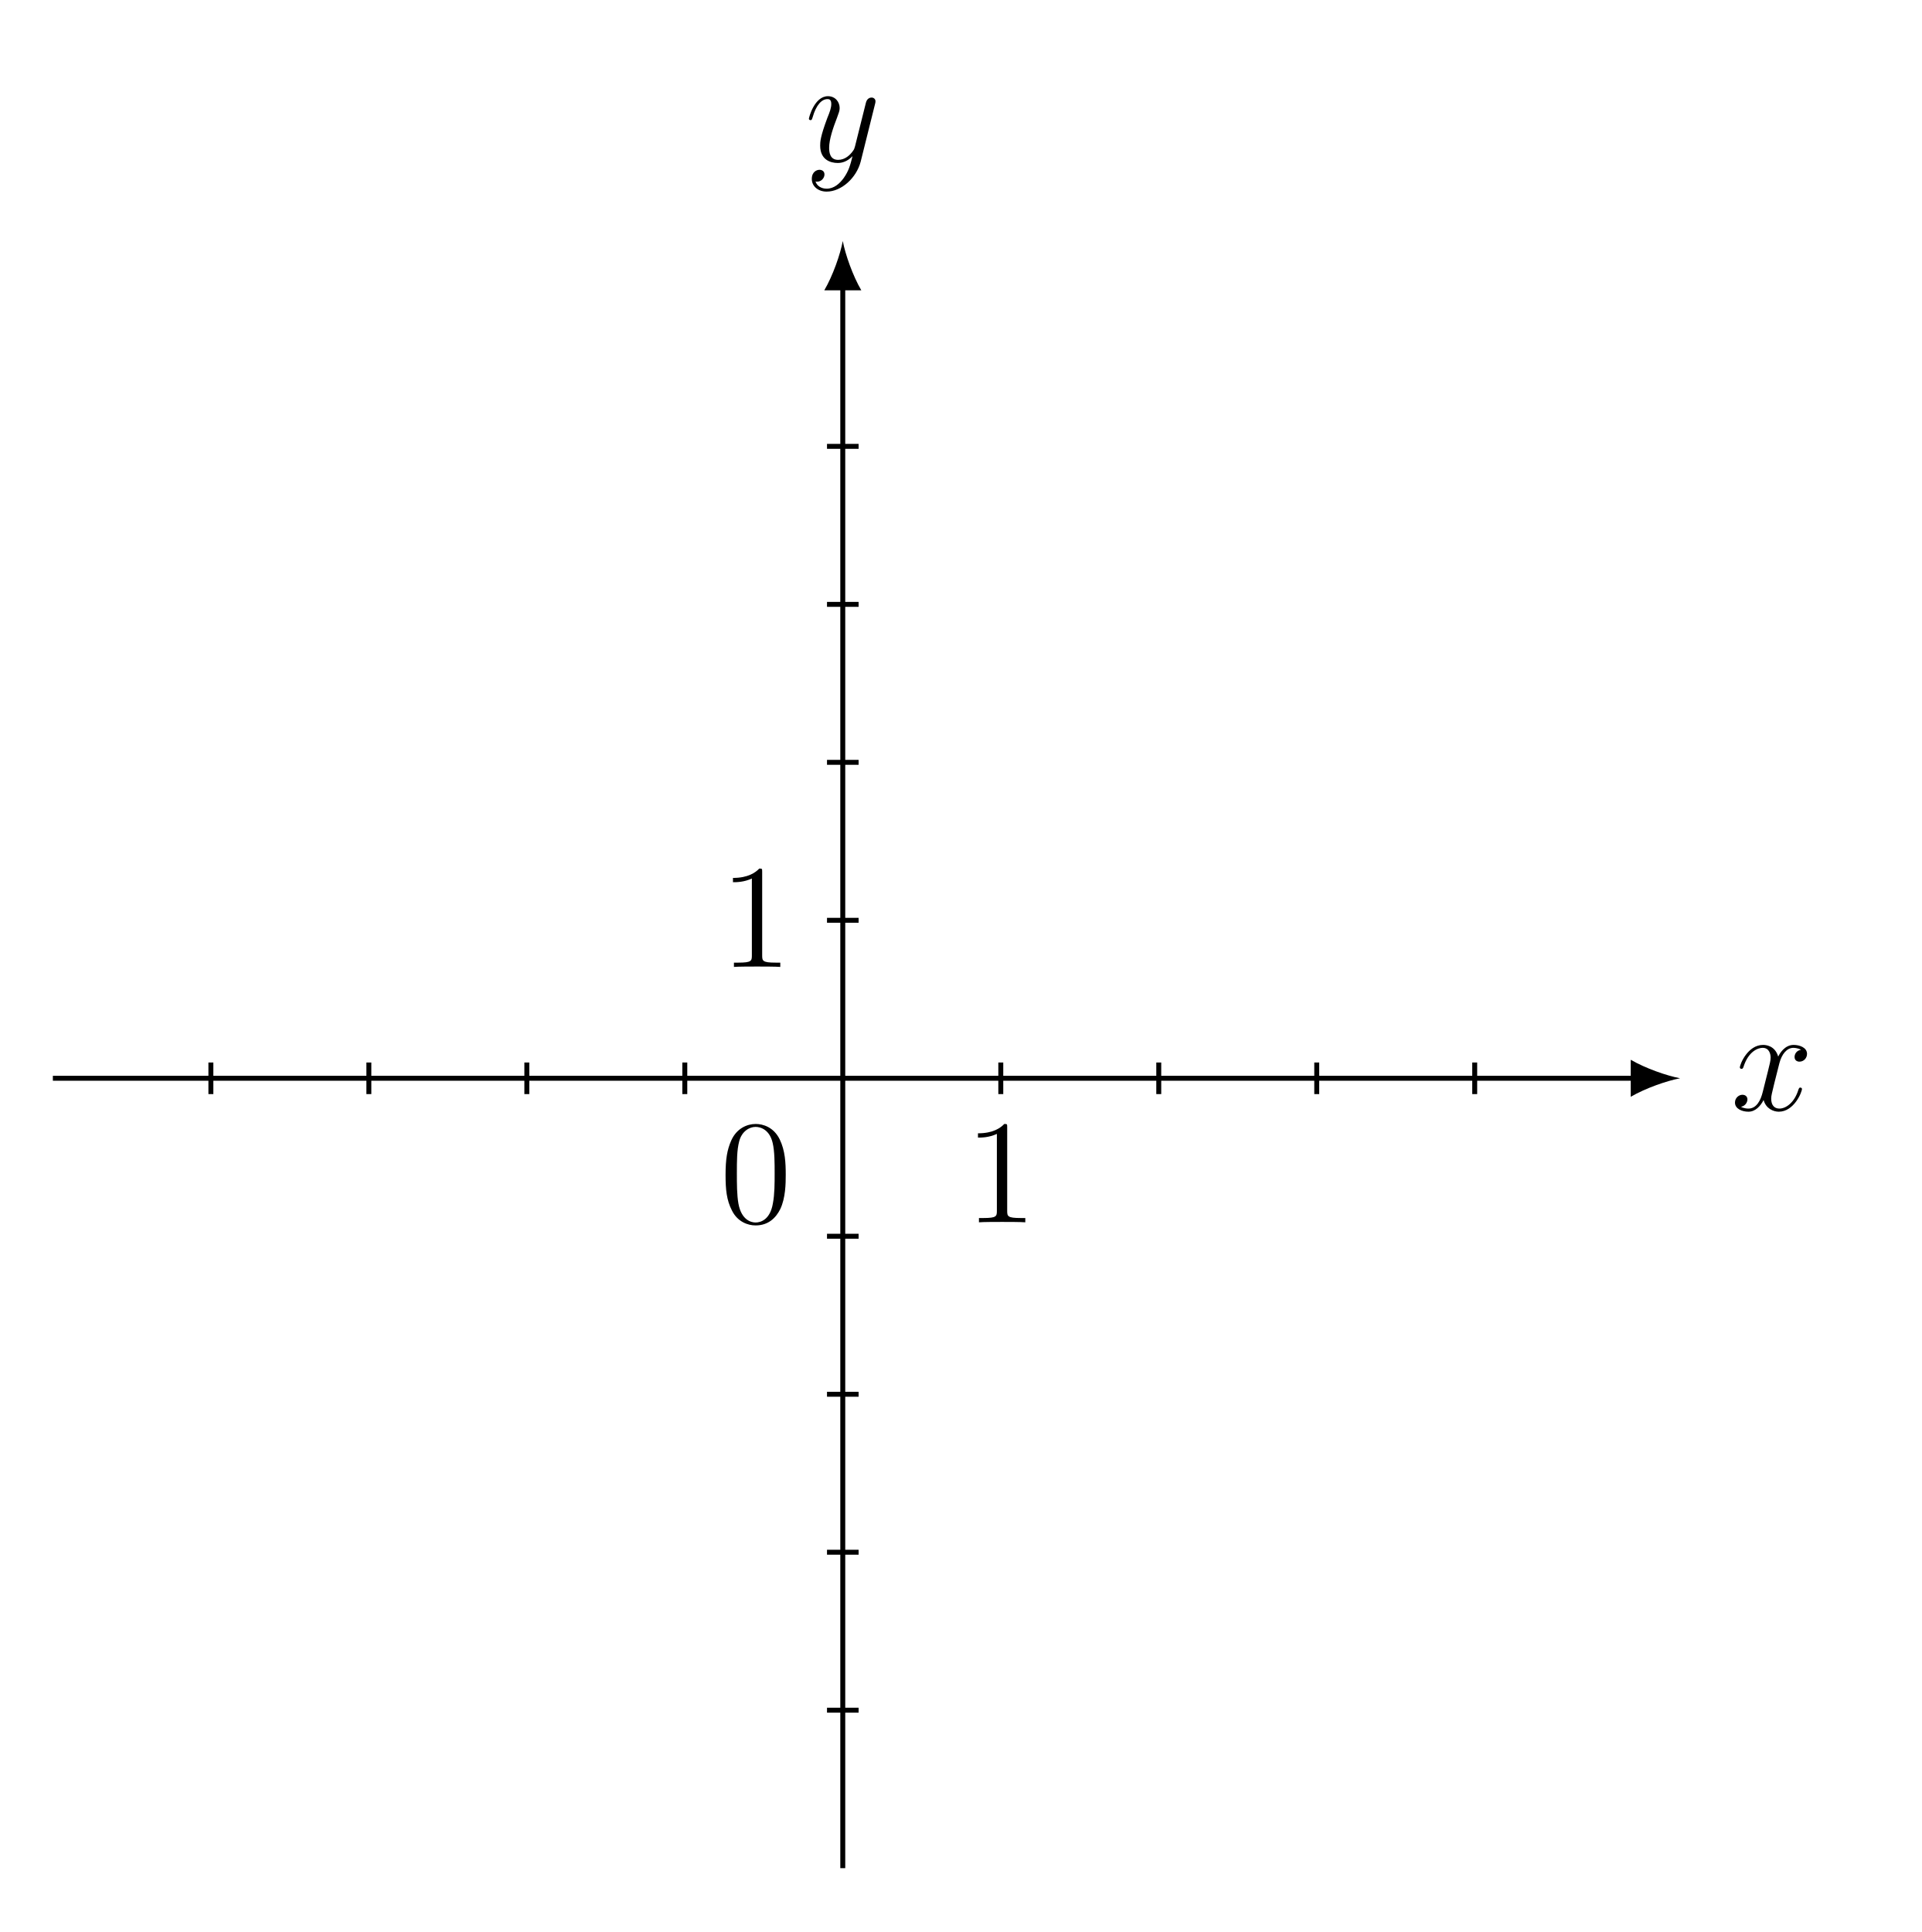
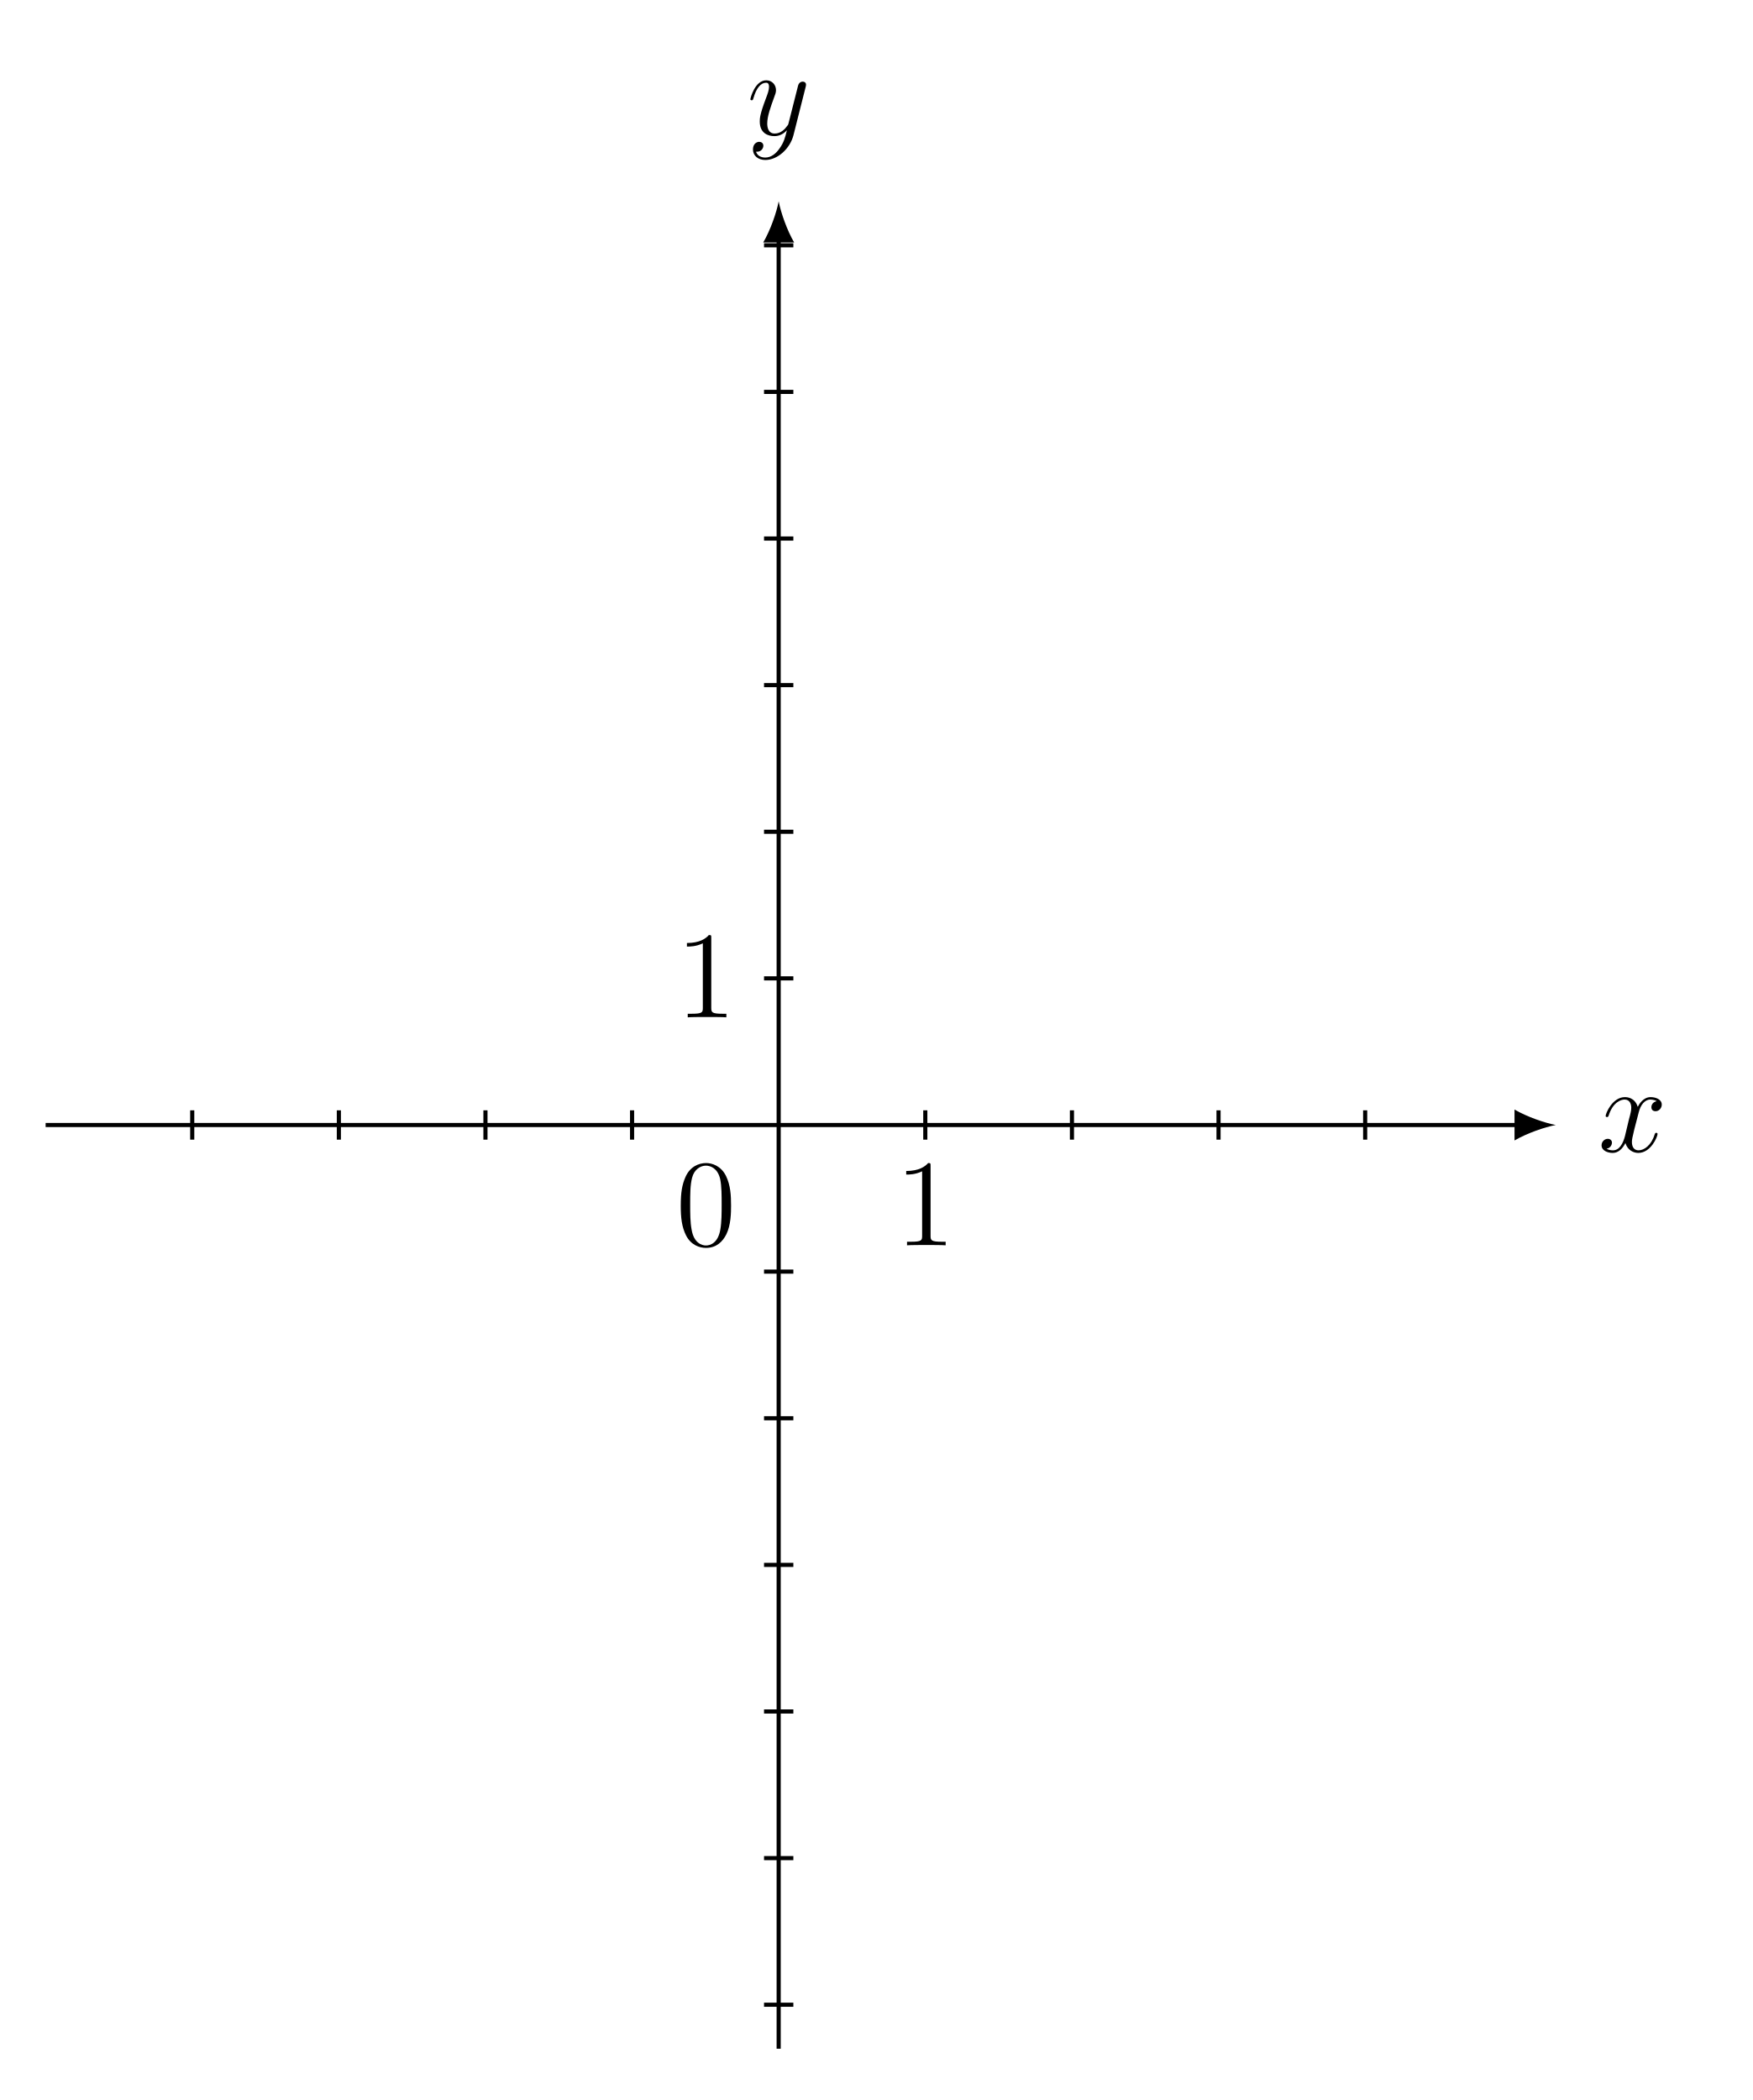
- <svg xmlns="http://www.w3.org/2000/svg" xmlns:xlink="http://www.w3.org/1999/xlink" width="154.209pt" height="155.029pt" viewBox="0 0 154.209 155.029" version="1.2">
+ <svg xmlns="http://www.w3.org/2000/svg" xmlns:xlink="http://www.w3.org/1999/xlink" width="168.808pt" height="202.226pt" viewBox="0 0 168.808 202.226" version="1.2">
  <defs>
    <g>
      <symbol overflow="visible" id="glyph0-0">
        <path style="stroke:none;" d="" />
      </symbol>
      <symbol overflow="visible" id="glyph0-1">
-         <path style="stroke:none;" d="M 5.703 -1.703 C 5.703 -1.75 5.656 -1.812 5.578 -1.812 C 5.469 -1.812 5.469 -1.75 5.422 -1.656 C 5.109 -0.609 4.422 -0.125 3.891 -0.125 C 3.469 -0.125 3.234 -0.422 3.234 -0.922 C 3.234 -1.172 3.297 -1.359 3.484 -2.156 L 3.891 -3.766 C 4.078 -4.484 4.484 -5 5.016 -5 C 5.016 -5 5.375 -5 5.625 -4.844 C 5.25 -4.781 5.109 -4.484 5.109 -4.266 C 5.109 -3.984 5.328 -3.891 5.5 -3.891 C 5.859 -3.891 6.109 -4.188 6.109 -4.516 C 6.109 -5.016 5.531 -5.234 5.031 -5.234 C 4.312 -5.234 3.906 -4.531 3.797 -4.297 C 3.531 -5.188 2.797 -5.234 2.578 -5.234 C 1.359 -5.234 0.719 -3.688 0.719 -3.422 C 0.719 -3.375 0.766 -3.312 0.859 -3.312 C 0.953 -3.312 0.969 -3.391 1 -3.438 C 1.406 -4.75 2.203 -5 2.547 -5 C 3.078 -5 3.188 -4.5 3.188 -4.219 C 3.188 -3.953 3.109 -3.688 2.969 -3.109 L 2.562 -1.484 C 2.391 -0.766 2.047 -0.125 1.406 -0.125 C 1.359 -0.125 1.062 -0.125 0.812 -0.266 C 1.234 -0.359 1.328 -0.719 1.328 -0.859 C 1.328 -1.094 1.156 -1.234 0.922 -1.234 C 0.641 -1.234 0.328 -0.984 0.328 -0.609 C 0.328 -0.109 0.891 0.125 1.406 0.125 C 1.969 0.125 2.375 -0.328 2.625 -0.812 C 2.812 -0.125 3.406 0.125 3.844 0.125 C 5.062 0.125 5.703 -1.438 5.703 -1.703 Z M 5.703 -1.703 " />
+         <path style="stroke:none;" d="M 5.719 -1.703 C 5.719 -1.766 5.672 -1.812 5.594 -1.812 C 5.484 -1.812 5.484 -1.75 5.438 -1.656 C 5.125 -0.609 4.422 -0.125 3.891 -0.125 C 3.484 -0.125 3.25 -0.422 3.25 -0.922 C 3.25 -1.172 3.297 -1.375 3.484 -2.156 L 3.906 -3.781 C 4.078 -4.484 4.484 -5.016 5.031 -5.016 C 5.031 -5.016 5.391 -5.016 5.641 -4.859 C 5.266 -4.781 5.125 -4.5 5.125 -4.281 C 5.125 -3.984 5.344 -3.891 5.516 -3.891 C 5.875 -3.891 6.125 -4.203 6.125 -4.531 C 6.125 -5.031 5.547 -5.25 5.047 -5.25 C 4.328 -5.25 3.922 -4.531 3.812 -4.312 C 3.531 -5.203 2.797 -5.25 2.578 -5.25 C 1.375 -5.25 0.719 -3.688 0.719 -3.422 C 0.719 -3.375 0.781 -3.328 0.859 -3.328 C 0.953 -3.328 0.969 -3.391 1 -3.438 C 1.406 -4.766 2.203 -5.016 2.547 -5.016 C 3.078 -5.016 3.188 -4.516 3.188 -4.234 C 3.188 -3.969 3.125 -3.688 2.969 -3.125 L 2.578 -1.484 C 2.391 -0.781 2.047 -0.125 1.422 -0.125 C 1.359 -0.125 1.062 -0.125 0.812 -0.281 C 1.234 -0.359 1.328 -0.719 1.328 -0.859 C 1.328 -1.094 1.156 -1.234 0.922 -1.234 C 0.641 -1.234 0.328 -0.984 0.328 -0.609 C 0.328 -0.109 0.891 0.125 1.406 0.125 C 1.969 0.125 2.375 -0.328 2.625 -0.828 C 2.828 -0.125 3.422 0.125 3.859 0.125 C 5.078 0.125 5.719 -1.438 5.719 -1.703 Z M 5.719 -1.703 " />
      </symbol>
      <symbol overflow="visible" id="glyph0-2">
-         <path style="stroke:none;" d="M 5.641 -4.625 C 5.656 -4.672 5.672 -4.75 5.672 -4.828 C 5.672 -5 5.531 -5.125 5.359 -5.125 C 5.25 -5.125 5 -5.078 4.906 -4.719 L 4.031 -1.219 C 3.969 -1.016 3.969 -0.984 3.875 -0.859 C 3.641 -0.516 3.234 -0.125 2.672 -0.125 C 2 -0.125 1.953 -0.766 1.953 -1.094 C 1.953 -1.766 2.266 -2.688 2.594 -3.531 C 2.719 -3.891 2.797 -4.047 2.797 -4.281 C 2.797 -4.781 2.438 -5.234 1.859 -5.234 C 0.766 -5.234 0.328 -3.516 0.328 -3.422 C 0.328 -3.375 0.375 -3.312 0.453 -3.312 C 0.562 -3.312 0.562 -3.359 0.625 -3.531 C 0.906 -4.531 1.359 -5 1.812 -5 C 1.922 -5 2.125 -5 2.125 -4.609 C 2.125 -4.297 2 -3.953 1.812 -3.5 C 1.234 -1.953 1.234 -1.562 1.234 -1.266 C 1.234 -0.141 2.047 0.125 2.641 0.125 C 2.984 0.125 3.406 0.016 3.828 -0.422 C 3.656 0.281 3.531 0.75 3.125 1.328 C 2.797 1.781 2.344 2.188 1.75 2.188 C 1.609 2.188 1.047 2.156 0.859 1.609 C 0.906 1.625 0.984 1.625 0.984 1.625 C 1.344 1.625 1.578 1.312 1.578 1.047 C 1.578 0.766 1.359 0.672 1.172 0.672 C 0.984 0.672 0.562 0.812 0.562 1.406 C 0.562 2 1.078 2.422 1.75 2.422 C 2.938 2.422 4.141 1.328 4.484 0.016 Z M 5.641 -4.625 " />
+         <path style="stroke:none;" d="M 5.656 -4.625 C 5.672 -4.688 5.688 -4.766 5.688 -4.828 C 5.688 -5.016 5.547 -5.125 5.375 -5.125 C 5.266 -5.125 5.016 -5.078 4.922 -4.734 L 4.031 -1.219 C 3.984 -1.016 3.984 -0.984 3.875 -0.859 C 3.641 -0.531 3.25 -0.125 2.672 -0.125 C 2.016 -0.125 1.953 -0.781 1.953 -1.094 C 1.953 -1.781 2.281 -2.688 2.594 -3.547 C 2.719 -3.891 2.797 -4.062 2.797 -4.297 C 2.797 -4.797 2.438 -5.25 1.859 -5.25 C 0.766 -5.25 0.328 -3.531 0.328 -3.422 C 0.328 -3.375 0.375 -3.328 0.453 -3.328 C 0.562 -3.328 0.578 -3.375 0.625 -3.531 C 0.906 -4.531 1.359 -5.016 1.828 -5.016 C 1.922 -5.016 2.125 -5.016 2.125 -4.625 C 2.125 -4.312 2 -3.969 1.828 -3.516 C 1.234 -1.953 1.234 -1.562 1.234 -1.281 C 1.234 -0.141 2.047 0.125 2.641 0.125 C 2.984 0.125 3.422 0.016 3.828 -0.422 L 3.844 -0.422 C 3.672 0.281 3.547 0.75 3.125 1.328 C 2.812 1.781 2.344 2.188 1.766 2.188 C 1.625 2.188 1.047 2.172 0.875 1.625 C 0.906 1.625 0.984 1.625 0.984 1.625 C 1.344 1.625 1.578 1.328 1.578 1.047 C 1.578 0.781 1.359 0.672 1.172 0.672 C 0.984 0.672 0.578 0.828 0.578 1.406 C 0.578 2.016 1.078 2.422 1.766 2.422 C 2.953 2.422 4.156 1.328 4.484 0.016 Z M 5.656 -4.625 " />
      </symbol>
      <symbol overflow="visible" id="glyph1-0">
        <path style="stroke:none;" d="" />
      </symbol>
      <symbol overflow="visible" id="glyph1-1">
-         <path style="stroke:none;" d="M 5.312 -3.797 C 5.312 -4.781 5.266 -5.75 4.828 -6.656 C 4.344 -7.641 3.484 -7.891 2.906 -7.891 C 2.219 -7.891 1.375 -7.547 0.938 -6.562 C 0.609 -5.812 0.484 -5.078 0.484 -3.797 C 0.484 -2.641 0.562 -1.781 1 -0.938 C 1.453 -0.031 2.281 0.25 2.891 0.25 C 3.938 0.25 4.531 -0.375 4.875 -1.062 C 5.297 -1.953 5.312 -3.109 5.312 -3.797 Z M 4.422 -3.938 C 4.422 -3.141 4.422 -2.25 4.281 -1.516 C 4.062 -0.219 3.312 0.016 2.891 0.016 C 2.516 0.016 1.75 -0.203 1.516 -1.5 C 1.391 -2.203 1.391 -3.109 1.391 -3.938 C 1.391 -4.922 1.391 -5.797 1.578 -6.5 C 1.781 -7.297 2.391 -7.656 2.891 -7.656 C 3.344 -7.656 4.031 -7.391 4.266 -6.359 C 4.422 -5.688 4.422 -4.75 4.422 -3.938 Z M 4.422 -3.938 " />
+         <path style="stroke:none;" d="M 5.328 -3.812 C 5.328 -4.797 5.281 -5.766 4.844 -6.672 C 4.359 -7.656 3.5 -7.922 2.922 -7.922 C 2.219 -7.922 1.375 -7.578 0.938 -6.578 C 0.609 -5.828 0.484 -5.094 0.484 -3.812 C 0.484 -2.656 0.578 -1.781 1 -0.938 C 1.469 -0.031 2.281 0.25 2.906 0.25 C 3.938 0.25 4.531 -0.375 4.875 -1.062 C 5.312 -1.953 5.328 -3.125 5.328 -3.812 Z M 4.422 -3.953 C 4.422 -3.156 4.422 -2.25 4.297 -1.531 C 4.078 -0.219 3.328 0.016 2.906 0.016 C 2.531 0.016 1.75 -0.203 1.531 -1.5 C 1.391 -2.219 1.391 -3.125 1.391 -3.953 C 1.391 -4.922 1.391 -5.812 1.578 -6.516 C 1.781 -7.312 2.391 -7.672 2.906 -7.672 C 3.359 -7.672 4.047 -7.406 4.281 -6.375 C 4.422 -5.703 4.422 -4.766 4.422 -3.953 Z M 4.422 -3.953 " />
      </symbol>
      <symbol overflow="visible" id="glyph1-2">
-         <path style="stroke:none;" d="M 4.875 0 L 4.875 -0.344 L 4.5 -0.344 C 3.453 -0.344 3.422 -0.484 3.422 -0.922 L 3.422 -7.609 C 3.422 -7.891 3.422 -7.891 3.188 -7.891 C 2.891 -7.578 2.297 -7.141 1.078 -7.141 L 1.078 -6.797 C 1.359 -6.797 1.953 -6.797 2.594 -7.094 L 2.594 -0.922 C 2.594 -0.484 2.562 -0.344 1.516 -0.344 L 1.156 -0.344 L 1.156 0 C 1.469 -0.031 2.625 -0.031 3.016 -0.031 C 3.406 -0.031 4.547 -0.031 4.875 0 Z M 4.875 0 " />
+         <path style="stroke:none;" d="M 4.875 0 L 4.875 -0.344 L 4.516 -0.344 C 3.469 -0.344 3.422 -0.484 3.422 -0.922 L 3.422 -7.625 C 3.422 -7.906 3.422 -7.922 3.188 -7.922 C 2.906 -7.594 2.312 -7.156 1.078 -7.156 L 1.078 -6.812 C 1.359 -6.812 1.953 -6.812 2.609 -7.125 L 2.609 -0.922 C 2.609 -0.484 2.578 -0.344 1.531 -0.344 L 1.156 -0.344 L 1.156 0 C 1.469 -0.031 2.625 -0.031 3.031 -0.031 C 3.422 -0.031 4.562 -0.031 4.875 0 Z M 4.875 0 " />
      </symbol>
    </g>
  </defs>
  <g id="surface1">
-     <path style="fill:none;stroke-width:0.399;stroke-linecap:butt;stroke-linejoin:miter;stroke:rgb(0%,0%,0%);stroke-opacity:1;stroke-miterlimit:10;" d="M -63.782 0.001 L 64.022 0.001 " transform="matrix(0.993776,0,0,-0.993776,67.62686,86.52407)" />
-     <path style=" stroke:none;fill-rule:nonzero;fill:rgb(0%,0%,0%);fill-opacity:1;" d="M 134.812 86.523 C 133.758 86.324 132.039 85.73 130.852 85.039 L 130.852 88.008 C 132.039 87.316 133.758 86.723 134.812 86.523 " />
+     <path style="fill:none;stroke-width:0.399;stroke-linecap:butt;stroke-linejoin:miter;stroke:rgb(0%,0%,0%);stroke-opacity:1;stroke-miterlimit:10;" d="M -70.866 -0.001 L 71.533 -0.001 " transform="matrix(0.996187,0,0,-0.996187,74.99003,108.3354)" />
+     <path style=" stroke:none;fill-rule:nonzero;fill:rgb(0%,0%,0%);fill-opacity:1;" d="M 149.824 108.336 C 148.766 108.137 147.043 107.543 145.852 106.848 L 145.852 109.824 C 147.043 109.129 148.766 108.535 149.824 108.336 " />
    <g style="fill:rgb(0%,0%,0%);fill-opacity:1;">
-       <use xlink:href="#glyph0-1" x="138.888" y="89.081" />
+       <use xlink:href="#glyph0-1" x="153.907" y="110.9" />
    </g>
-     <path style="fill:none;stroke-width:0.399;stroke-linecap:butt;stroke-linejoin:miter;stroke:rgb(0%,0%,0%);stroke-opacity:1;stroke-miterlimit:10;" d="M -0.002 -63.779 L -0.002 64.02 " transform="matrix(0.993776,0,0,-0.993776,67.62686,86.52407)" />
-     <path style=" stroke:none;fill-rule:nonzero;fill:rgb(0%,0%,0%);fill-opacity:1;" d="M 67.625 19.34 C 67.43 20.395 66.836 22.109 66.141 23.297 L 69.113 23.297 C 68.418 22.109 67.824 20.395 67.625 19.34 " />
+     <path style="fill:none;stroke-width:0.399;stroke-linecap:butt;stroke-linejoin:miter;stroke:rgb(0%,0%,0%);stroke-opacity:1;stroke-miterlimit:10;" d="M -0.002 -89.294 L -0.002 85.705 " transform="matrix(0.996187,0,0,-0.996187,74.99003,108.3354)" />
+     <path style=" stroke:none;fill-rule:nonzero;fill:rgb(0%,0%,0%);fill-opacity:1;" d="M 74.988 19.383 C 74.793 20.441 74.195 22.164 73.5 23.352 L 76.48 23.352 C 75.785 22.164 75.188 20.441 74.988 19.383 " />
    <g style="fill:rgb(0%,0%,0%);fill-opacity:1;">
-       <use xlink:href="#glyph0-2" x="64.578" y="12.953" />
+       <use xlink:href="#glyph0-2" x="71.934" y="12.984" />
    </g>
-     <path style="fill:none;stroke-width:0.399;stroke-linecap:butt;stroke-linejoin:miter;stroke:rgb(0%,0%,0%);stroke-opacity:1;stroke-miterlimit:10;" d="M -51.023 -1.277 L -51.023 1.274 " transform="matrix(0.993776,0,0,-0.993776,67.62686,86.52407)" />
-     <path style="fill:none;stroke-width:0.399;stroke-linecap:butt;stroke-linejoin:miter;stroke:rgb(0%,0%,0%);stroke-opacity:1;stroke-miterlimit:10;" d="M -38.267 -1.277 L -38.267 1.274 " transform="matrix(0.993776,0,0,-0.993776,67.62686,86.52407)" />
-     <path style="fill:none;stroke-width:0.399;stroke-linecap:butt;stroke-linejoin:miter;stroke:rgb(0%,0%,0%);stroke-opacity:1;stroke-miterlimit:10;" d="M -25.512 -1.277 L -25.512 1.274 " transform="matrix(0.993776,0,0,-0.993776,67.62686,86.52407)" />
-     <path style="fill:none;stroke-width:0.399;stroke-linecap:butt;stroke-linejoin:miter;stroke:rgb(0%,0%,0%);stroke-opacity:1;stroke-miterlimit:10;" d="M -12.757 -1.277 L -12.757 1.274 " transform="matrix(0.993776,0,0,-0.993776,67.62686,86.52407)" />
-     <path style="fill:none;stroke-width:0.399;stroke-linecap:butt;stroke-linejoin:miter;stroke:rgb(0%,0%,0%);stroke-opacity:1;stroke-miterlimit:10;" d="M 12.757 -1.277 L 12.757 1.274 " transform="matrix(0.993776,0,0,-0.993776,67.62686,86.52407)" />
-     <path style="fill:none;stroke-width:0.399;stroke-linecap:butt;stroke-linejoin:miter;stroke:rgb(0%,0%,0%);stroke-opacity:1;stroke-miterlimit:10;" d="M 25.512 -1.277 L 25.512 1.274 " transform="matrix(0.993776,0,0,-0.993776,67.62686,86.52407)" />
-     <path style="fill:none;stroke-width:0.399;stroke-linecap:butt;stroke-linejoin:miter;stroke:rgb(0%,0%,0%);stroke-opacity:1;stroke-miterlimit:10;" d="M 38.268 -1.277 L 38.268 1.274 " transform="matrix(0.993776,0,0,-0.993776,67.62686,86.52407)" />
-     <path style="fill:none;stroke-width:0.399;stroke-linecap:butt;stroke-linejoin:miter;stroke:rgb(0%,0%,0%);stroke-opacity:1;stroke-miterlimit:10;" d="M 51.023 -1.277 L 51.023 1.274 " transform="matrix(0.993776,0,0,-0.993776,67.62686,86.52407)" />
-     <path style="fill:none;stroke-width:0.399;stroke-linecap:butt;stroke-linejoin:miter;stroke:rgb(0%,0%,0%);stroke-opacity:1;stroke-miterlimit:10;" d="M -1.275 -51.024 L 1.276 -51.024 " transform="matrix(0.993776,0,0,-0.993776,67.62686,86.52407)" />
-     <path style="fill:none;stroke-width:0.399;stroke-linecap:butt;stroke-linejoin:miter;stroke:rgb(0%,0%,0%);stroke-opacity:1;stroke-miterlimit:10;" d="M -1.275 -38.269 L 1.276 -38.269 " transform="matrix(0.993776,0,0,-0.993776,67.62686,86.52407)" />
-     <path style="fill:none;stroke-width:0.399;stroke-linecap:butt;stroke-linejoin:miter;stroke:rgb(0%,0%,0%);stroke-opacity:1;stroke-miterlimit:10;" d="M -1.275 -25.514 L 1.276 -25.514 " transform="matrix(0.993776,0,0,-0.993776,67.62686,86.52407)" />
-     <path style="fill:none;stroke-width:0.399;stroke-linecap:butt;stroke-linejoin:miter;stroke:rgb(0%,0%,0%);stroke-opacity:1;stroke-miterlimit:10;" d="M -1.275 -12.755 L 1.276 -12.755 " transform="matrix(0.993776,0,0,-0.993776,67.62686,86.52407)" />
-     <path style="fill:none;stroke-width:0.399;stroke-linecap:butt;stroke-linejoin:miter;stroke:rgb(0%,0%,0%);stroke-opacity:1;stroke-miterlimit:10;" d="M -1.275 12.756 L 1.276 12.756 " transform="matrix(0.993776,0,0,-0.993776,67.62686,86.52407)" />
-     <path style="fill:none;stroke-width:0.399;stroke-linecap:butt;stroke-linejoin:miter;stroke:rgb(0%,0%,0%);stroke-opacity:1;stroke-miterlimit:10;" d="M -1.275 25.511 L 1.276 25.511 " transform="matrix(0.993776,0,0,-0.993776,67.62686,86.52407)" />
-     <path style="fill:none;stroke-width:0.399;stroke-linecap:butt;stroke-linejoin:miter;stroke:rgb(0%,0%,0%);stroke-opacity:1;stroke-miterlimit:10;" d="M -1.275 38.266 L 1.276 38.266 " transform="matrix(0.993776,0,0,-0.993776,67.62686,86.52407)" />
-     <path style="fill:none;stroke-width:0.399;stroke-linecap:butt;stroke-linejoin:miter;stroke:rgb(0%,0%,0%);stroke-opacity:1;stroke-miterlimit:10;" d="M -1.275 51.025 L 1.276 51.025 " transform="matrix(0.993776,0,0,-0.993776,67.62686,86.52407)" />
+     <path style="fill:none;stroke-width:0.399;stroke-linecap:butt;stroke-linejoin:miter;stroke:rgb(0%,0%,0%);stroke-opacity:1;stroke-miterlimit:10;" d="M -56.694 -1.416 L -56.694 1.419 " transform="matrix(0.996187,0,0,-0.996187,74.99003,108.3354)" />
+     <path style="fill:none;stroke-width:0.399;stroke-linecap:butt;stroke-linejoin:miter;stroke:rgb(0%,0%,0%);stroke-opacity:1;stroke-miterlimit:10;" d="M -42.519 -1.416 L -42.519 1.419 " transform="matrix(0.996187,0,0,-0.996187,74.99003,108.3354)" />
+     <path style="fill:none;stroke-width:0.399;stroke-linecap:butt;stroke-linejoin:miter;stroke:rgb(0%,0%,0%);stroke-opacity:1;stroke-miterlimit:10;" d="M -28.348 -1.416 L -28.348 1.419 " transform="matrix(0.996187,0,0,-0.996187,74.99003,108.3354)" />
+     <path style="fill:none;stroke-width:0.399;stroke-linecap:butt;stroke-linejoin:miter;stroke:rgb(0%,0%,0%);stroke-opacity:1;stroke-miterlimit:10;" d="M -14.173 -1.416 L -14.173 1.419 " transform="matrix(0.996187,0,0,-0.996187,74.99003,108.3354)" />
+     <path style="fill:none;stroke-width:0.399;stroke-linecap:butt;stroke-linejoin:miter;stroke:rgb(0%,0%,0%);stroke-opacity:1;stroke-miterlimit:10;" d="M 14.173 -1.416 L 14.173 1.419 " transform="matrix(0.996187,0,0,-0.996187,74.99003,108.3354)" />
+     <path style="fill:none;stroke-width:0.399;stroke-linecap:butt;stroke-linejoin:miter;stroke:rgb(0%,0%,0%);stroke-opacity:1;stroke-miterlimit:10;" d="M 28.349 -1.416 L 28.349 1.419 " transform="matrix(0.996187,0,0,-0.996187,74.99003,108.3354)" />
+     <path style="fill:none;stroke-width:0.399;stroke-linecap:butt;stroke-linejoin:miter;stroke:rgb(0%,0%,0%);stroke-opacity:1;stroke-miterlimit:10;" d="M 42.52 -1.416 L 42.52 1.419 " transform="matrix(0.996187,0,0,-0.996187,74.99003,108.3354)" />
+     <path style="fill:none;stroke-width:0.399;stroke-linecap:butt;stroke-linejoin:miter;stroke:rgb(0%,0%,0%);stroke-opacity:1;stroke-miterlimit:10;" d="M 56.695 -1.416 L 56.695 1.419 " transform="matrix(0.996187,0,0,-0.996187,74.99003,108.3354)" />
+     <path style="fill:none;stroke-width:0.399;stroke-linecap:butt;stroke-linejoin:miter;stroke:rgb(0%,0%,0%);stroke-opacity:1;stroke-miterlimit:10;" d="M -1.417 -85.04 L 1.418 -85.04 " transform="matrix(0.996187,0,0,-0.996187,74.99003,108.3354)" />
+     <path style="fill:none;stroke-width:0.399;stroke-linecap:butt;stroke-linejoin:miter;stroke:rgb(0%,0%,0%);stroke-opacity:1;stroke-miterlimit:10;" d="M -1.417 -70.868 L 1.418 -70.868 " transform="matrix(0.996187,0,0,-0.996187,74.99003,108.3354)" />
+     <path style="fill:none;stroke-width:0.399;stroke-linecap:butt;stroke-linejoin:miter;stroke:rgb(0%,0%,0%);stroke-opacity:1;stroke-miterlimit:10;" d="M -1.417 -56.693 L 1.418 -56.693 " transform="matrix(0.996187,0,0,-0.996187,74.99003,108.3354)" />
+     <path style="fill:none;stroke-width:0.399;stroke-linecap:butt;stroke-linejoin:miter;stroke:rgb(0%,0%,0%);stroke-opacity:1;stroke-miterlimit:10;" d="M -1.417 -42.522 L 1.418 -42.522 " transform="matrix(0.996187,0,0,-0.996187,74.99003,108.3354)" />
+     <path style="fill:none;stroke-width:0.399;stroke-linecap:butt;stroke-linejoin:miter;stroke:rgb(0%,0%,0%);stroke-opacity:1;stroke-miterlimit:10;" d="M -1.417 -28.347 L 1.418 -28.347 " transform="matrix(0.996187,0,0,-0.996187,74.99003,108.3354)" />
+     <path style="fill:none;stroke-width:0.399;stroke-linecap:butt;stroke-linejoin:miter;stroke:rgb(0%,0%,0%);stroke-opacity:1;stroke-miterlimit:10;" d="M -1.417 -14.172 L 1.418 -14.172 " transform="matrix(0.996187,0,0,-0.996187,74.99003,108.3354)" />
+     <path style="fill:none;stroke-width:0.399;stroke-linecap:butt;stroke-linejoin:miter;stroke:rgb(0%,0%,0%);stroke-opacity:1;stroke-miterlimit:10;" d="M -1.417 14.175 L 1.418 14.175 " transform="matrix(0.996187,0,0,-0.996187,74.99003,108.3354)" />
+     <path style="fill:none;stroke-width:0.399;stroke-linecap:butt;stroke-linejoin:miter;stroke:rgb(0%,0%,0%);stroke-opacity:1;stroke-miterlimit:10;" d="M -1.417 28.346 L 1.418 28.346 " transform="matrix(0.996187,0,0,-0.996187,74.99003,108.3354)" />
+     <path style="fill:none;stroke-width:0.399;stroke-linecap:butt;stroke-linejoin:miter;stroke:rgb(0%,0%,0%);stroke-opacity:1;stroke-miterlimit:10;" d="M -1.417 42.521 L 1.418 42.521 " transform="matrix(0.996187,0,0,-0.996187,74.99003,108.3354)" />
+     <path style="fill:none;stroke-width:0.399;stroke-linecap:butt;stroke-linejoin:miter;stroke:rgb(0%,0%,0%);stroke-opacity:1;stroke-miterlimit:10;" d="M -1.417 56.692 L 1.418 56.692 " transform="matrix(0.996187,0,0,-0.996187,74.99003,108.3354)" />
+     <path style="fill:none;stroke-width:0.399;stroke-linecap:butt;stroke-linejoin:miter;stroke:rgb(0%,0%,0%);stroke-opacity:1;stroke-miterlimit:10;" d="M -1.417 70.867 L 1.418 70.867 " transform="matrix(0.996187,0,0,-0.996187,74.99003,108.3354)" />
+     <path style="fill:none;stroke-width:0.399;stroke-linecap:butt;stroke-linejoin:miter;stroke:rgb(0%,0%,0%);stroke-opacity:1;stroke-miterlimit:10;" d="M -1.417 85.038 L 1.418 85.038 " transform="matrix(0.996187,0,0,-0.996187,74.99003,108.3354)" />
    <g style="fill:rgb(0%,0%,0%);fill-opacity:1;">
-       <use xlink:href="#glyph1-1" x="57.736" y="98.081" />
+       <use xlink:href="#glyph1-1" x="65.075" y="119.921" />
    </g>
    <g style="fill:rgb(0%,0%,0%);fill-opacity:1;">
-       <use xlink:href="#glyph1-2" x="77.396" y="98.081" />
+       <use xlink:href="#glyph1-2" x="86.194" y="119.921" />
    </g>
    <g style="fill:rgb(0%,0%,0%);fill-opacity:1;">
-       <use xlink:href="#glyph1-2" x="57.736" y="77.588" />
+       <use xlink:href="#glyph1-2" x="65.075" y="97.966" />
    </g>
  </g>
</svg>
